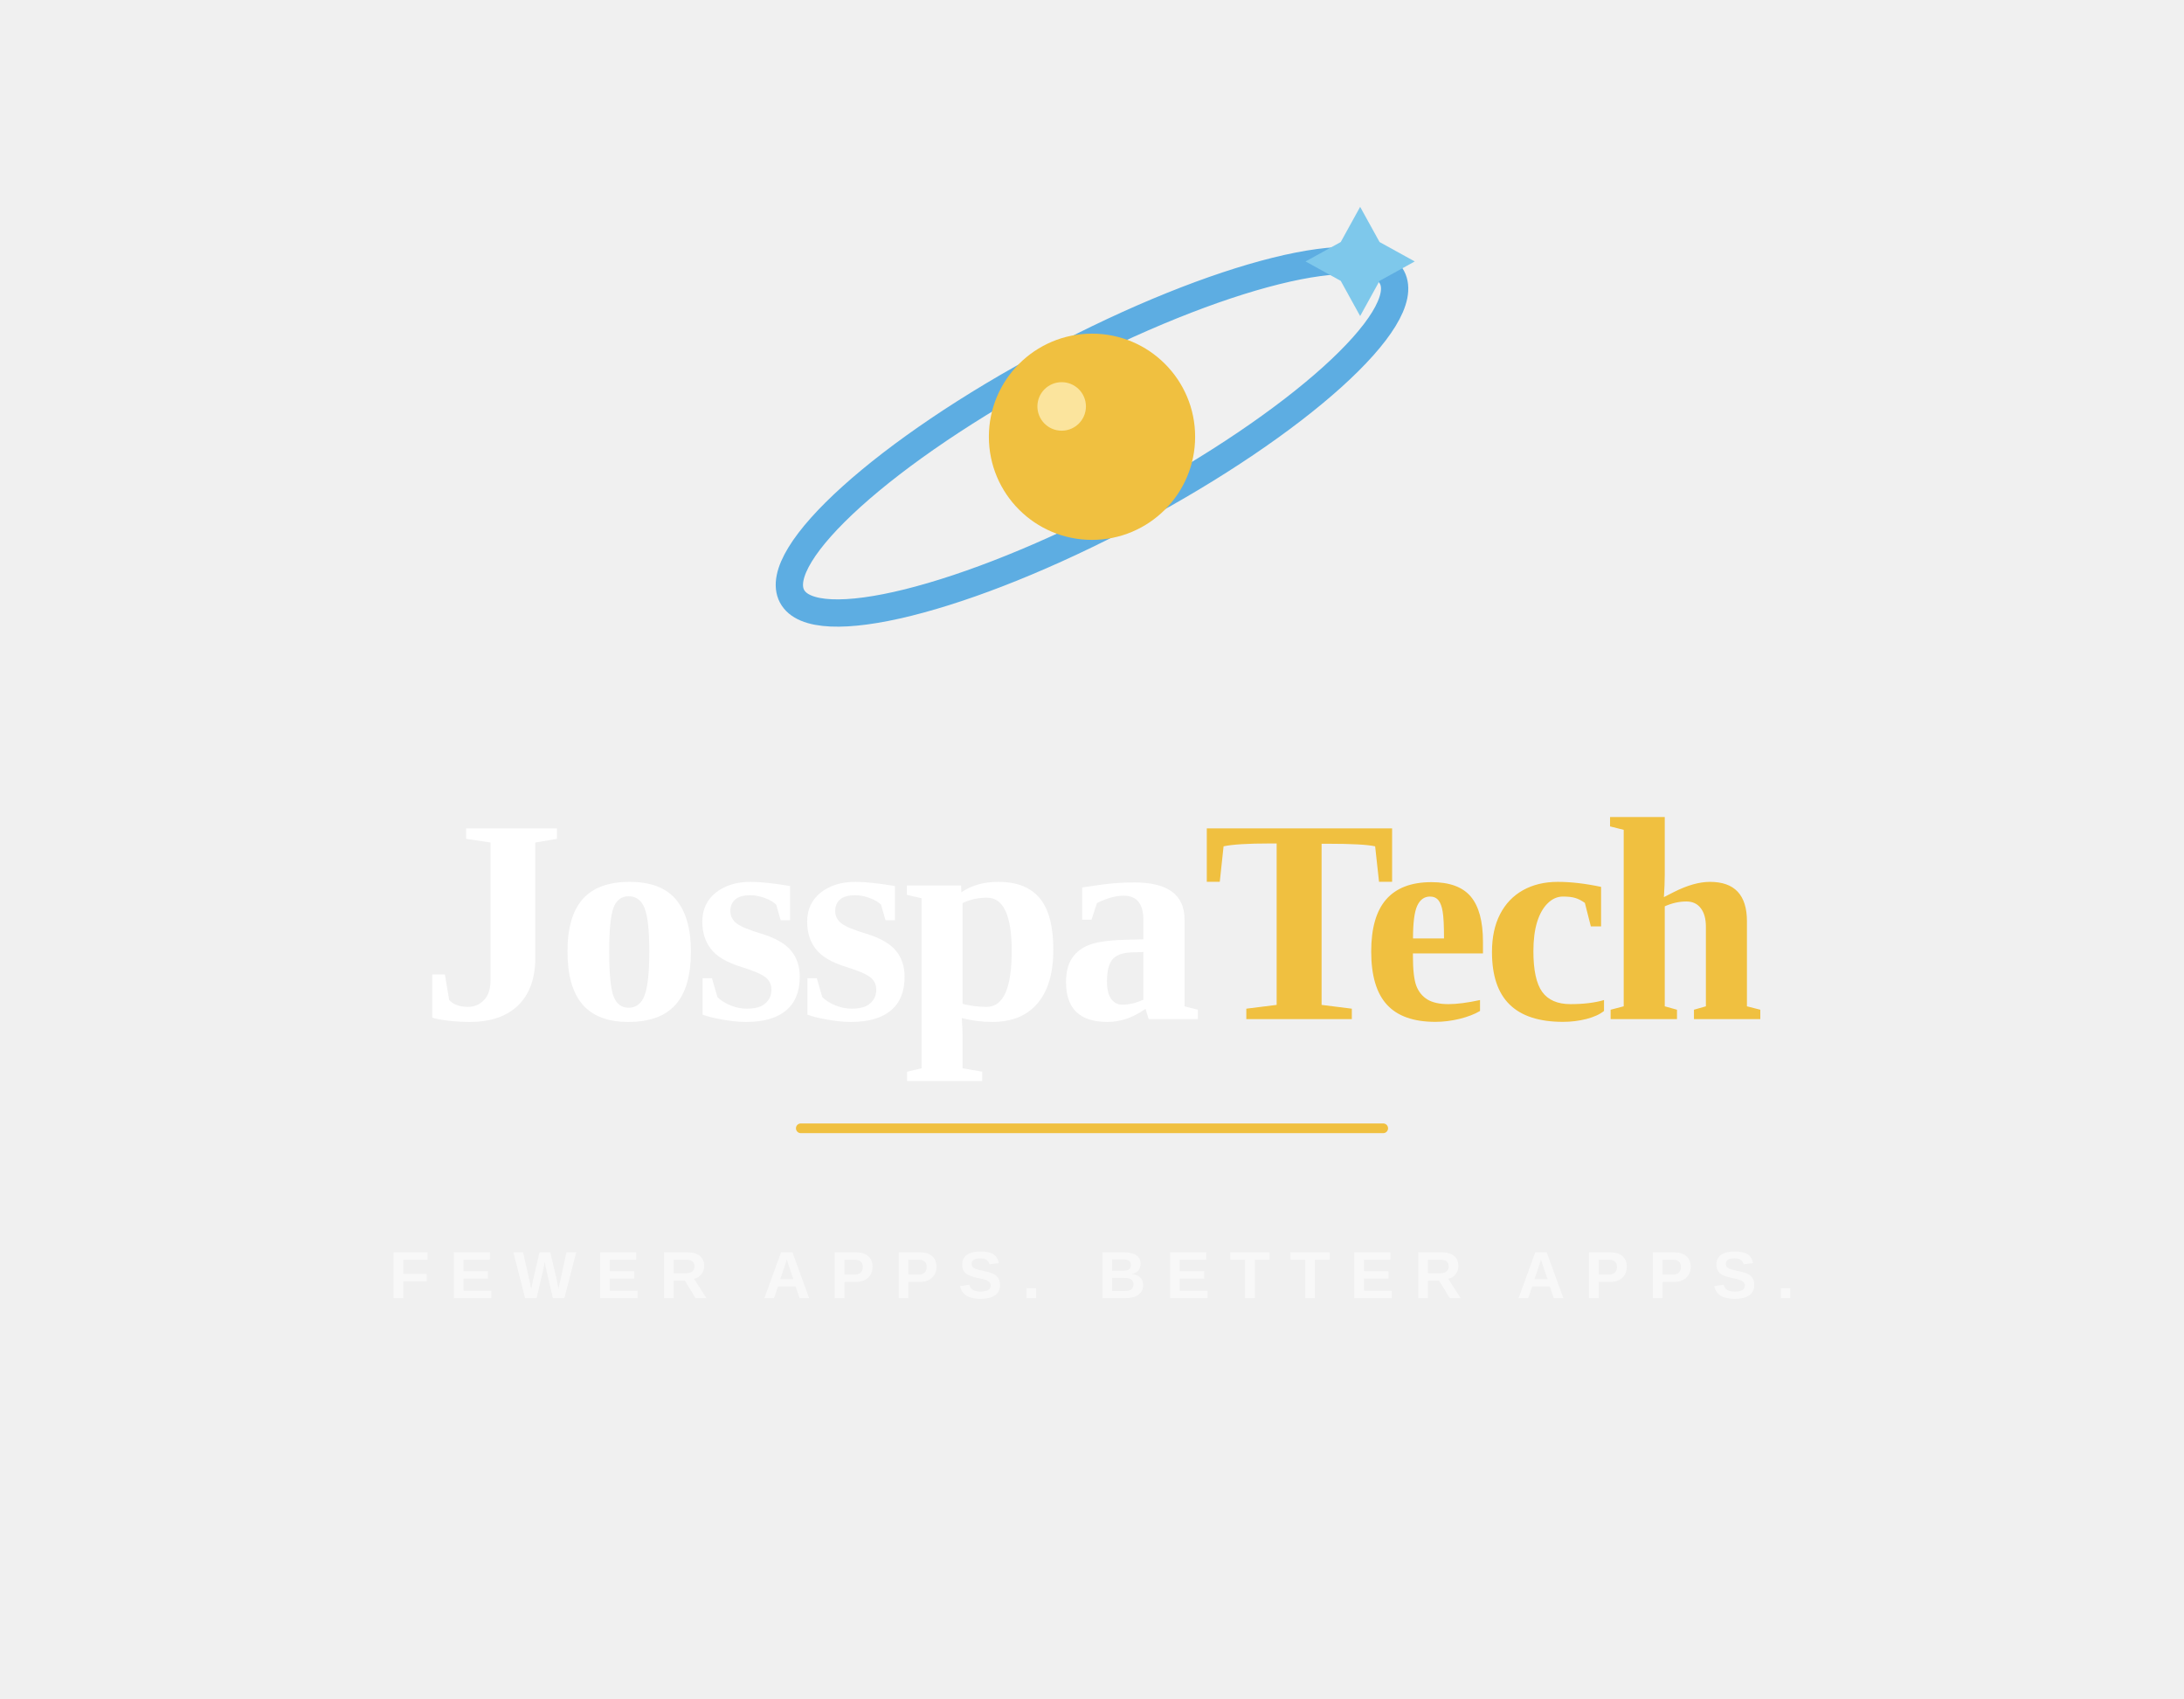
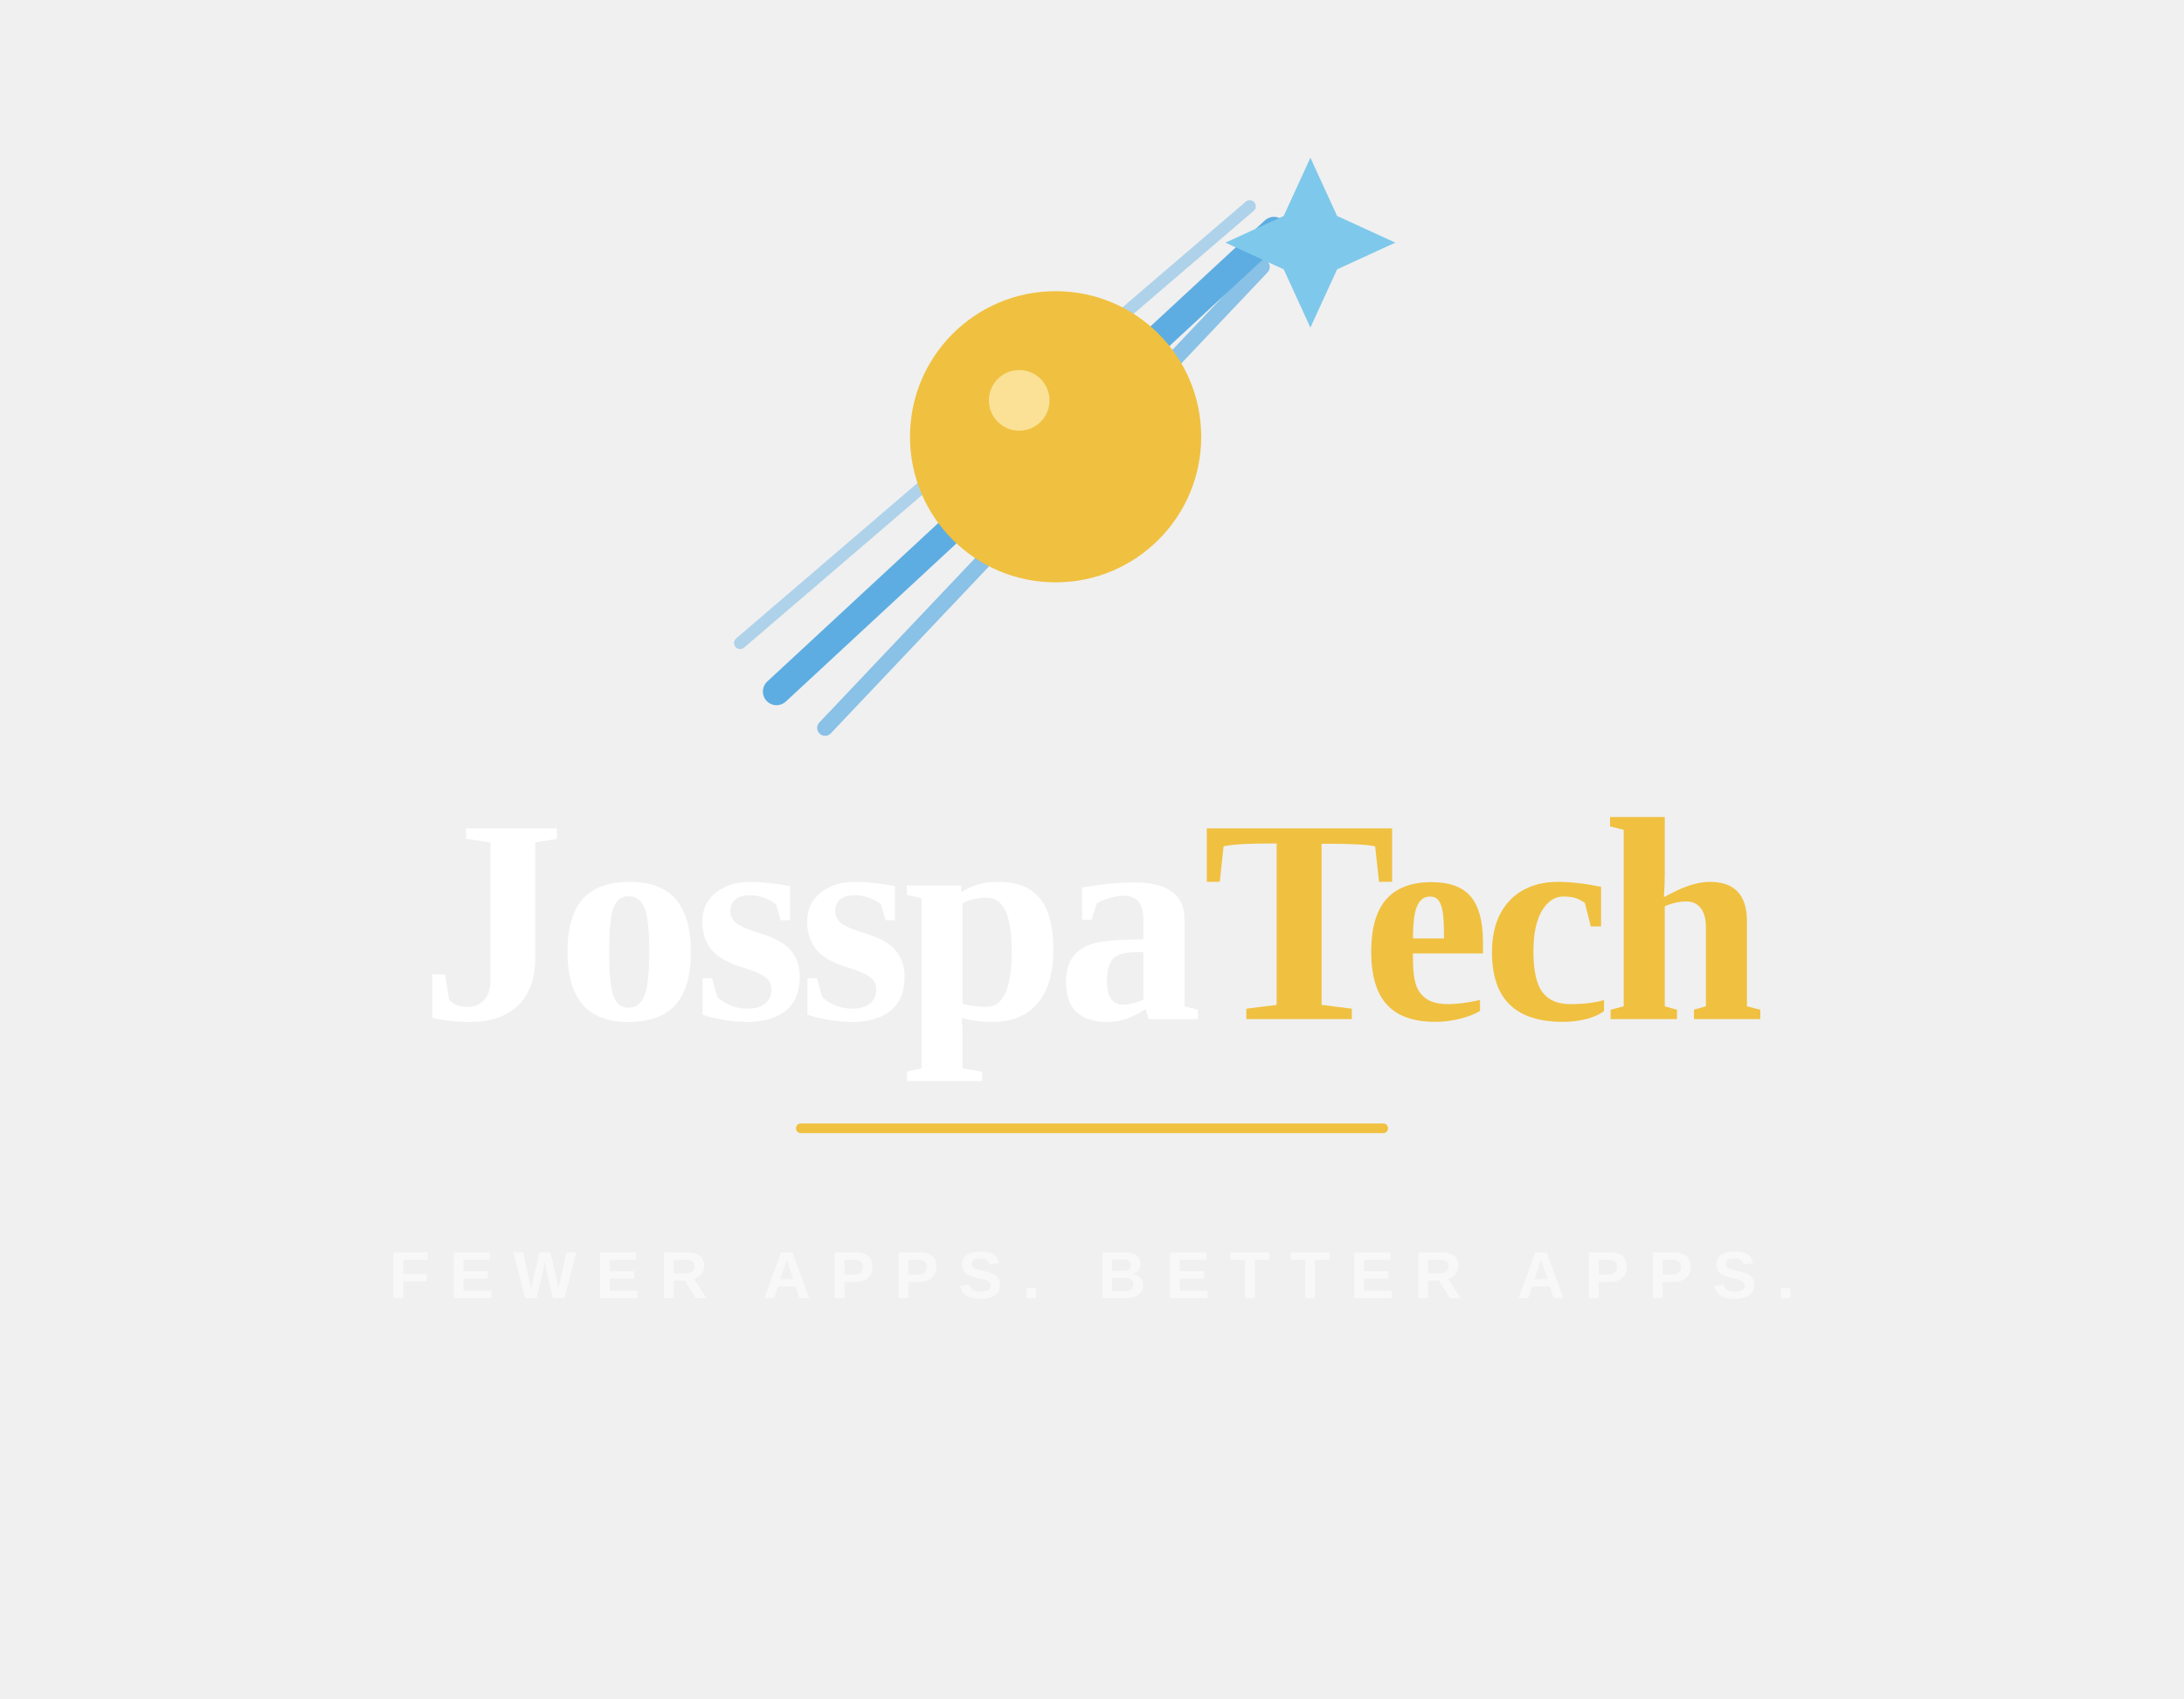
<svg xmlns="http://www.w3.org/2000/svg" viewBox="0 0 360 280" role="img" aria-label="JosspaTech">
-   <g transform="translate(116 8)">
-     <ellipse cx="64" cy="64" rx="56" ry="14" fill="none" stroke="#5DADE2" stroke-width="4.5" transform="rotate(-28 64 64)" />
-     <circle cx="64" cy="64" r="17" fill="#F0C040" />
-     <circle cx="59" cy="59" r="4" fill="#FFF3C4" opacity="0.7" />
-     <path d="M108.2,26.1 111.4,31.9 117.2,35.1 111.4,38.3 108.2,44.1 105.0,38.3 99.2,35.1 105.0,31.9 Z" fill="#7EC8EB" />
+   <g transform="translate(116 4)">
+     <g stroke="#5DADE2" stroke-linecap="round">
+       <line x1="12" y1="110" x2="94" y2="34" stroke-width="4.5" />
+       <line x1="20" y1="116" x2="92" y2="40" stroke-width="2.6" opacity="0.7" />
+       <line x1="6" y1="102" x2="90" y2="30" stroke-width="2" opacity="0.45" />
+     </g>
+     <circle cx="58" cy="68" r="24" fill="#F0C040" />
+     <circle cx="52" cy="62" r="5" fill="#FFF3C4" opacity="0.65" />
+     <path d="M100,22 104.4,31.6 114,36 104.4,40.4 100,50 95.6,40.4 86,36 95.6,31.6 Z" fill="#7EC8EB" />
  </g>
  <text x="180" y="168" text-anchor="middle" font-family="Georgia, 'Times New Roman', Times, serif" font-size="48" font-weight="700" letter-spacing="-1.4" fill="#FFFFFF">Josspa<tspan fill="#F0C040">Tech</tspan>
  </text>
  <line x1="132" y1="186" x2="228" y2="186" stroke="#F0C040" stroke-width="1.6" stroke-linecap="round" />
  <text x="180" y="214" text-anchor="middle" font-family="Manrope, 'Segoe UI', Arial, sans-serif" font-size="11" font-weight="700" letter-spacing="3.2" fill="rgba(255,255,255,0.55)">FEWER APPS. BETTER APPS.</text>
</svg>
